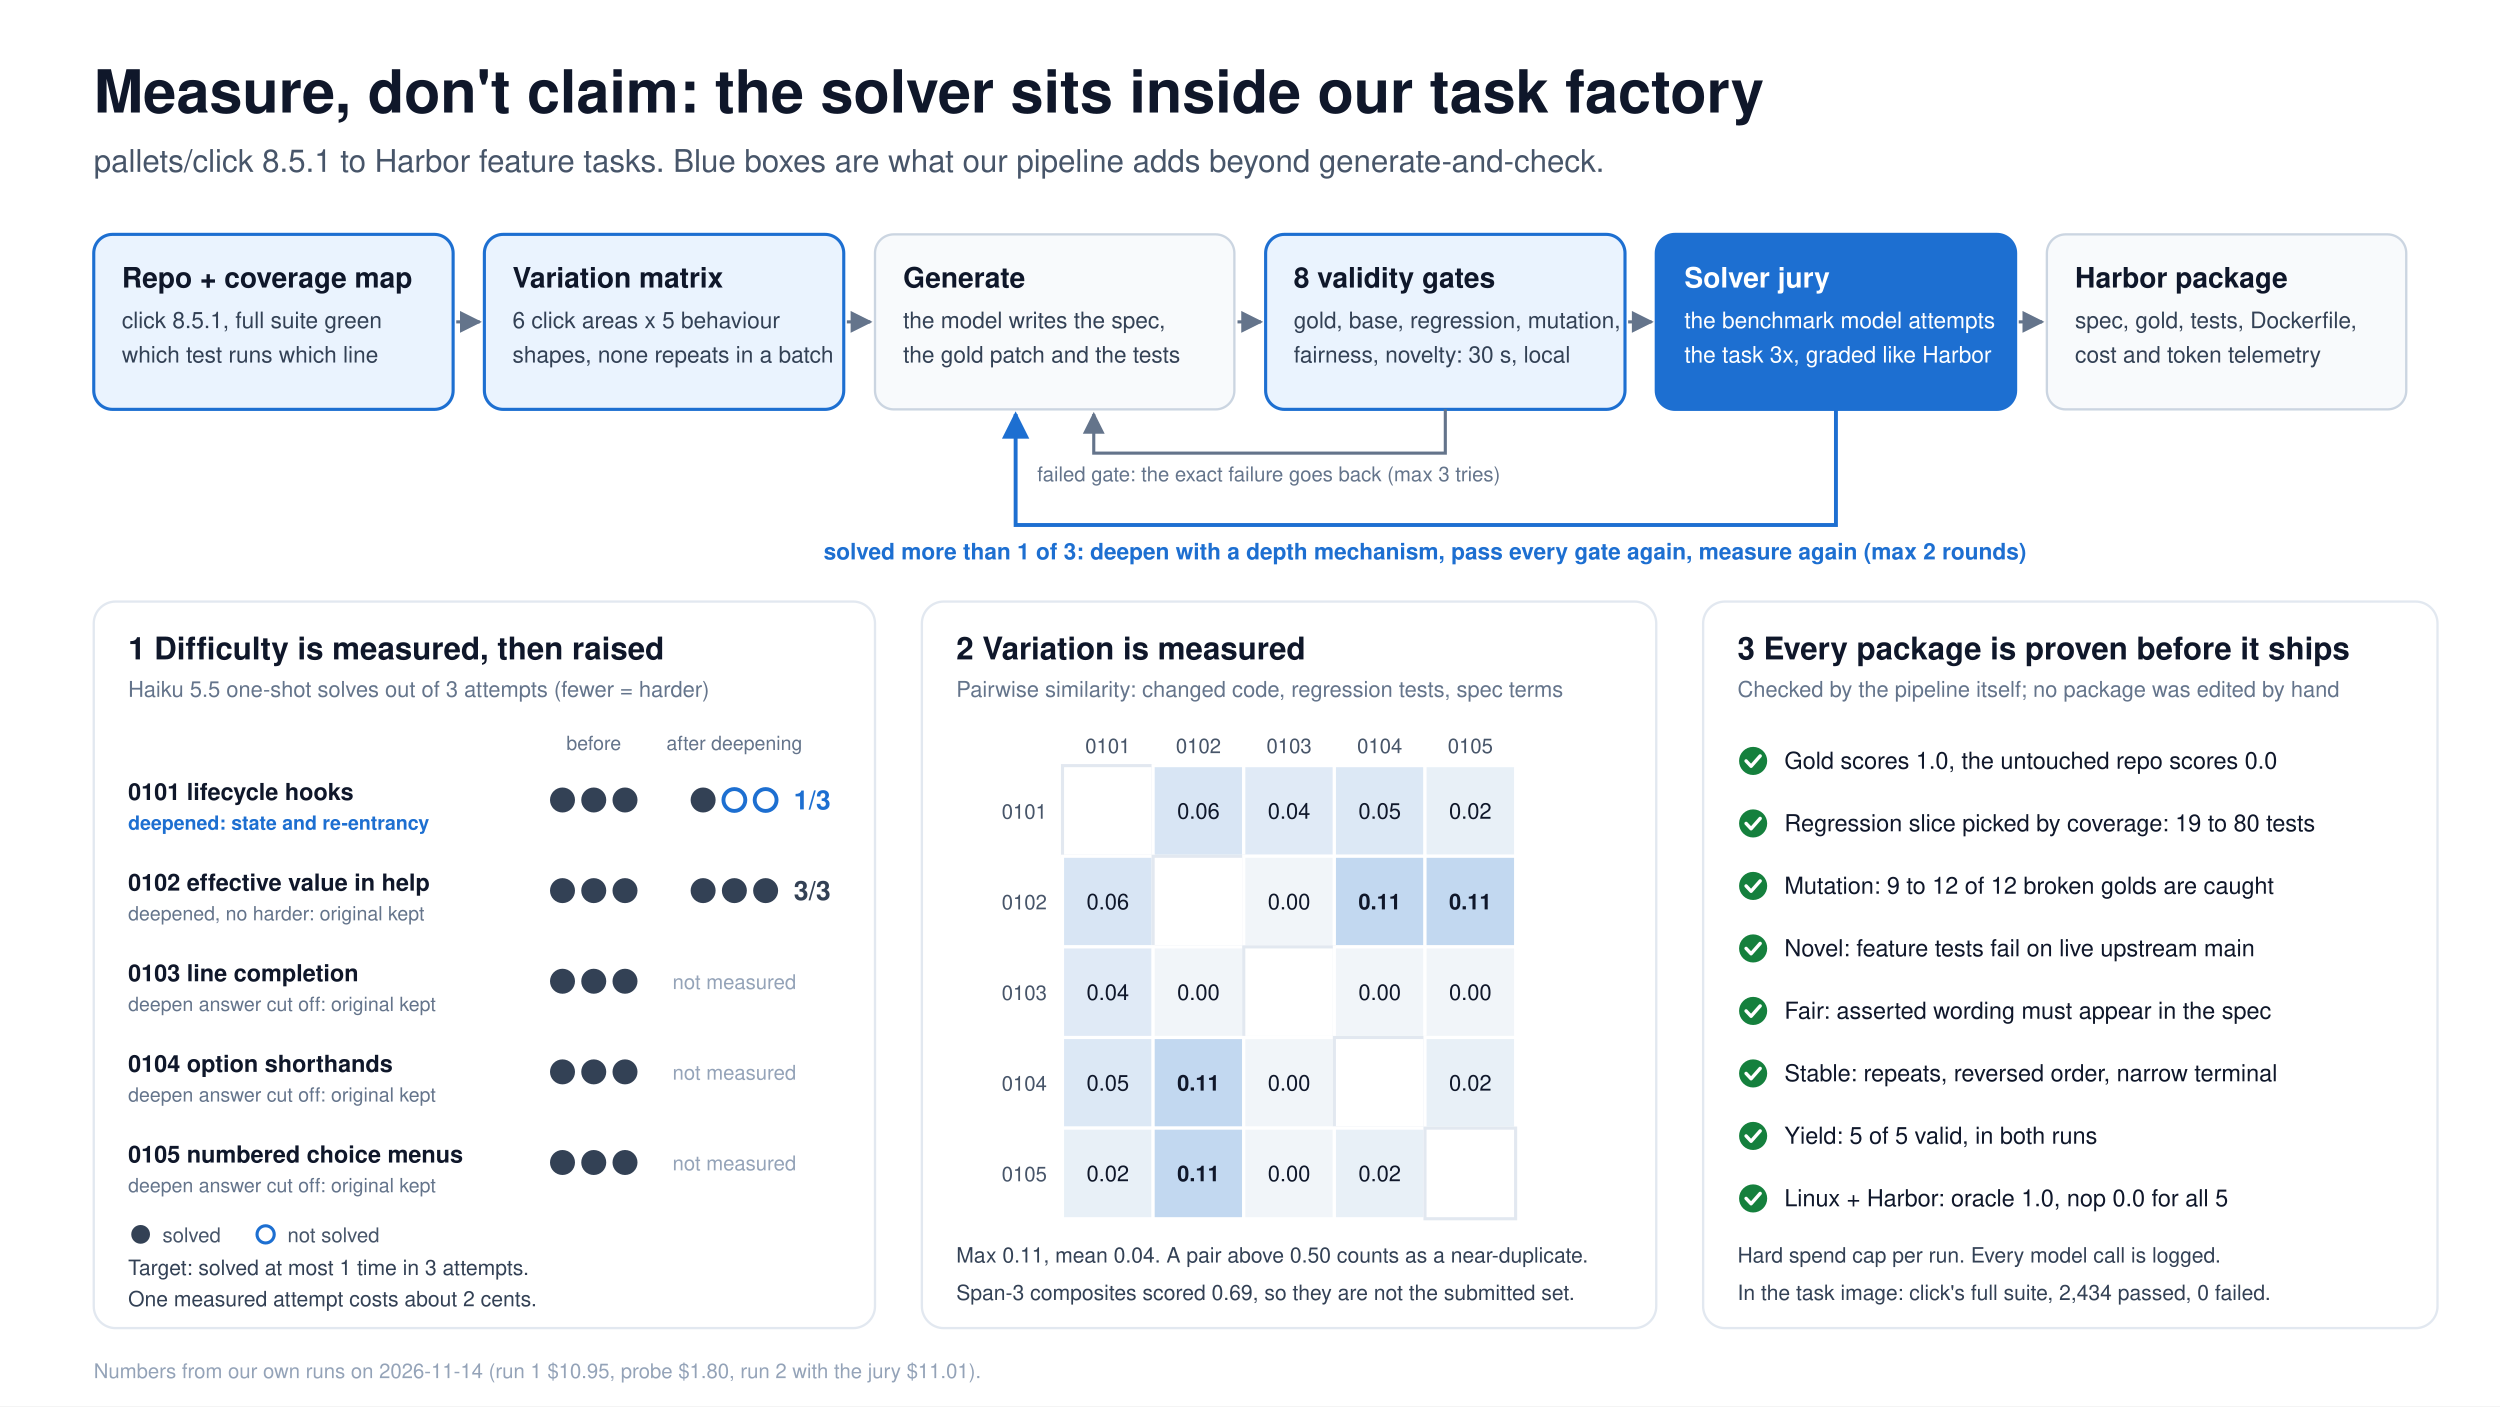
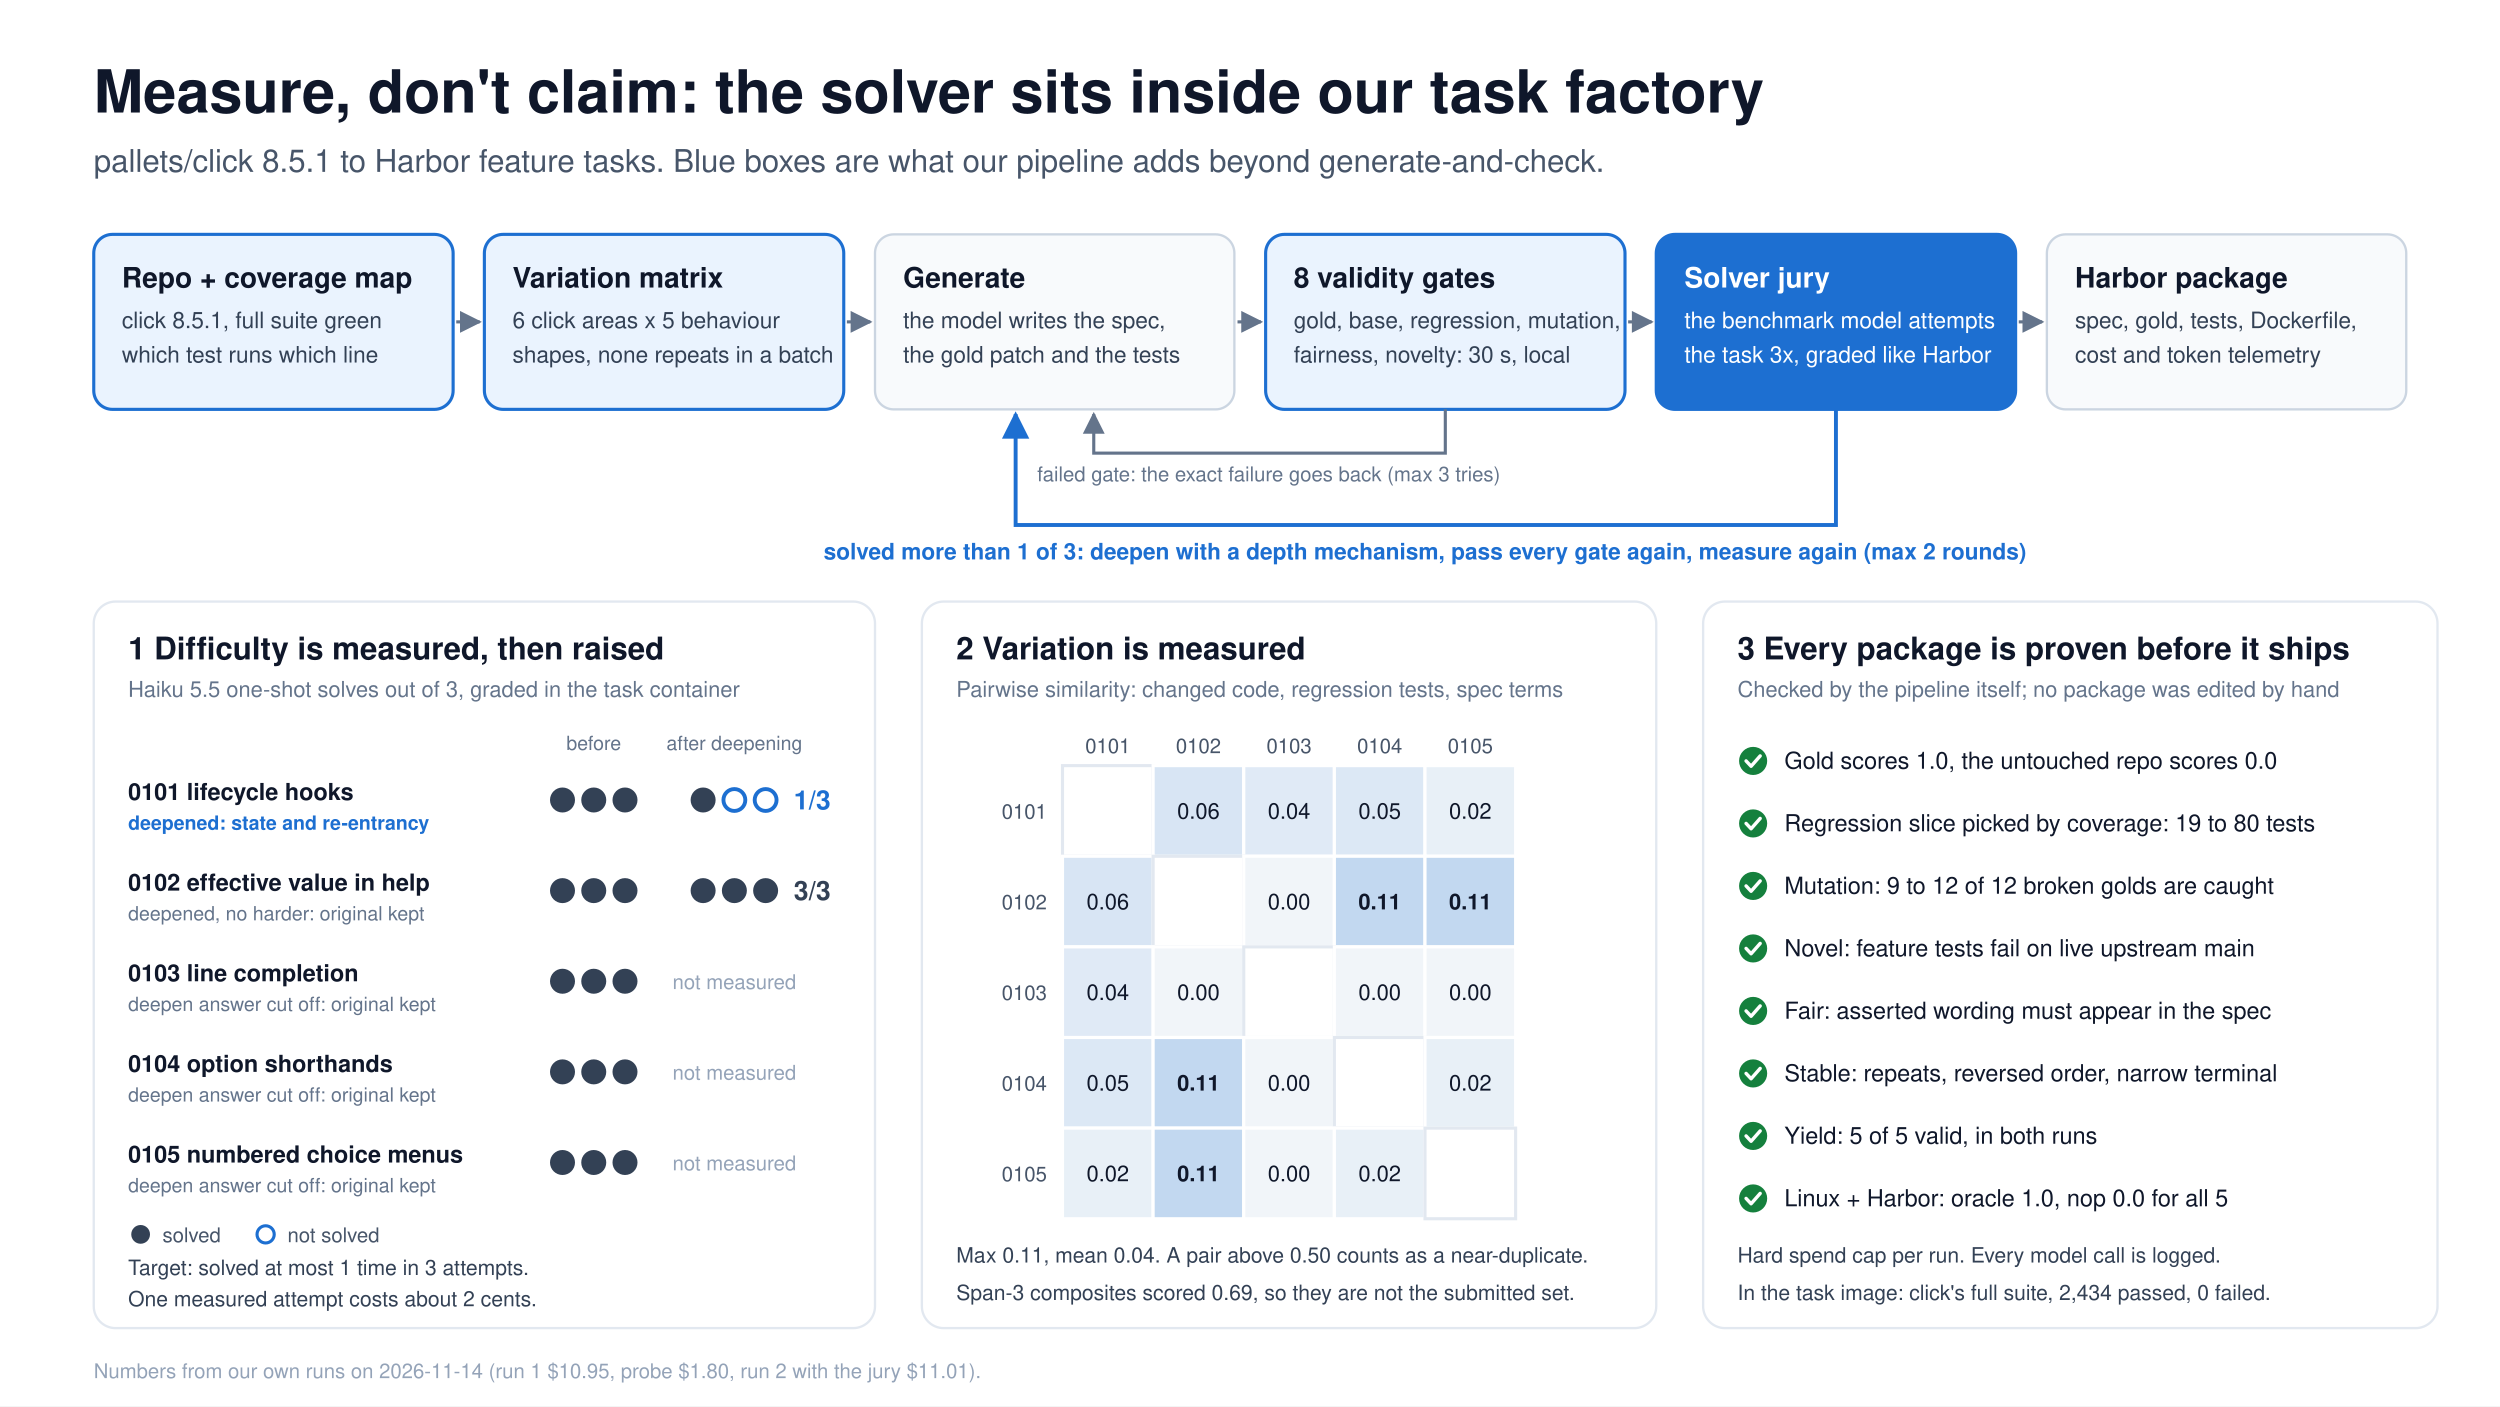
<svg xmlns="http://www.w3.org/2000/svg" viewBox="0 0 1600 900" width="1600" height="900" font-family="Segoe UI, Helvetica, Arial, sans-serif">
  <defs>
    <marker id="arrow" viewBox="0 0 10 10" refX="9" refY="5" markerWidth="7" markerHeight="7" orient="auto-start-reverse">
      <path d="M0 0L10 5L0 10z" fill="#64748B" />
    </marker>
    <marker id="arrowBlue" viewBox="0 0 10 10" refX="9" refY="5" markerWidth="7" markerHeight="7" orient="auto-start-reverse">
      <path d="M0 0L10 5L0 10z" fill="#1D6FD1" />
    </marker>
  </defs>
  <rect width="1600" height="900" fill="#FFFFFF" />
  <text x="60" y="72" font-size="38" font-weight="700" fill="#0F172A">Measure, don't claim: the solver sits inside our task factory</text>
  <text x="60" y="110" font-size="20" fill="#475569">pallets/click 8.5.1 to Harbor feature tasks. Blue boxes are what our pipeline adds beyond generate-and-check.</text>
  <g font-size="14.5" fill="#334155">
    <rect x="60" y="150" width="230" height="112" rx="12" fill="#EAF3FE" stroke="#1D6FD1" stroke-width="2" />
    <text x="78" y="184" font-size="18" font-weight="700" fill="#0F172A">Repo + coverage map</text>
    <text x="78" y="210">click 8.5.1, full suite green</text>
    <text x="78" y="232">which test runs which line</text>
    <rect x="310" y="150" width="230" height="112" rx="12" fill="#EAF3FE" stroke="#1D6FD1" stroke-width="2" />
    <text x="328" y="184" font-size="18" font-weight="700" fill="#0F172A">Variation matrix</text>
    <text x="328" y="210">6 click areas x 5 behaviour</text>
    <text x="328" y="232">shapes, none repeats in a batch</text>
    <rect x="560" y="150" width="230" height="112" rx="12" fill="#F8FAFC" stroke="#CBD5E1" stroke-width="1.5" />
    <text x="578" y="184" font-size="18" font-weight="700" fill="#0F172A">Generate</text>
    <text x="578" y="210">the model writes the spec,</text>
    <text x="578" y="232">the gold patch and the tests</text>
    <rect x="810" y="150" width="230" height="112" rx="12" fill="#EAF3FE" stroke="#1D6FD1" stroke-width="2" />
    <text x="828" y="184" font-size="18" font-weight="700" fill="#0F172A">8 validity gates</text>
    <text x="828" y="210">gold, base, regression, mutation,</text>
    <text x="828" y="232">fairness, novelty: 30 s, local</text>
    <rect x="1060" y="150" width="230" height="112" rx="12" fill="#1D6FD1" stroke="#1D6FD1" stroke-width="2" />
    <text x="1078" y="184" font-size="18" font-weight="700" fill="#FFFFFF">Solver jury</text>
    <text x="1078" y="210" fill="#FFFFFF">the benchmark model attempts</text>
    <text x="1078" y="232" fill="#FFFFFF">the task 3x, graded like Harbor</text>
    <rect x="1310" y="150" width="230" height="112" rx="12" fill="#F8FAFC" stroke="#CBD5E1" stroke-width="1.5" />
    <text x="1328" y="184" font-size="18" font-weight="700" fill="#0F172A">Harbor package</text>
    <text x="1328" y="210">spec, gold, tests, Dockerfile,</text>
    <text x="1328" y="232">cost and token telemetry</text>
  </g>
  <g stroke="#64748B" stroke-width="2" fill="none">
    <line x1="292" y1="206" x2="307" y2="206" marker-end="url(#arrow)" />
    <line x1="542" y1="206" x2="557" y2="206" marker-end="url(#arrow)" />
    <line x1="792" y1="206" x2="807" y2="206" marker-end="url(#arrow)" />
    <line x1="1042" y1="206" x2="1057" y2="206" marker-end="url(#arrow)" />
    <line x1="1292" y1="206" x2="1307" y2="206" marker-end="url(#arrow)" />
    <path d="M925 262 V290 H700 V265" marker-end="url(#arrow)" />
  </g>
  <text x="812" y="308" font-size="13" fill="#64748B" text-anchor="middle">failed gate: the exact failure goes back (max 3 tries)</text>
  <path d="M1175 262 V336 H650 V265" stroke="#1D6FD1" stroke-width="2.5" fill="none" marker-end="url(#arrowBlue)" />
  <text x="912" y="358" font-size="14.5" font-weight="600" fill="#1D6FD1" text-anchor="middle">solved more than 1 of 3: deepen with a depth mechanism, pass every gate again, measure again (max 2 rounds)</text>
  <rect x="60" y="385" width="500" height="465" rx="14" fill="#FFFFFF" stroke="#E2E8F0" stroke-width="1.5" />
  <text x="82" y="422" font-size="20" font-weight="700" fill="#0F172A">1  Difficulty is measured, then raised</text>
-   <text x="82" y="446" font-size="14" fill="#64748B">Haiku 5.5 one-shot solves out of 3 attempts (fewer = harder)</text>
+   <text x="82" y="446" font-size="14" fill="#64748B">Haiku 5.5 one-shot solves out of 3, graded in the task container</text>
  <text x="380" y="480" font-size="12.5" fill="#64748B" text-anchor="middle">before</text>
  <text x="470" y="480" font-size="12.5" fill="#64748B" text-anchor="middle">after deepening</text>
  <g font-size="15" fill="#0F172A">
    <text x="82" y="512" font-weight="700">0101 lifecycle hooks</text>
    <text x="82" y="531" font-size="12.5" fill="#1D6FD1" font-weight="600">deepened: state and re-entrancy</text>
    <circle cx="360" cy="512" r="8" fill="#334155" />
    <circle cx="380" cy="512" r="8" fill="#334155" />
    <circle cx="400" cy="512" r="8" fill="#334155" />
    <circle cx="450" cy="512" r="8" fill="#334155" />
    <circle cx="470" cy="512" r="7" fill="#FFFFFF" stroke="#1D6FD1" stroke-width="2.5" />
    <circle cx="490" cy="512" r="7" fill="#FFFFFF" stroke="#1D6FD1" stroke-width="2.5" />
    <text x="508" y="518" font-size="17" font-weight="700" fill="#1D6FD1">1/3</text>
    <text x="82" y="570" font-weight="700">0102 effective value in help</text>
    <text x="82" y="589" font-size="12.5" fill="#64748B">deepened, no harder: original kept</text>
    <circle cx="360" cy="570" r="8" fill="#334155" />
    <circle cx="380" cy="570" r="8" fill="#334155" />
    <circle cx="400" cy="570" r="8" fill="#334155" />
    <circle cx="450" cy="570" r="8" fill="#334155" />
    <circle cx="470" cy="570" r="8" fill="#334155" />
    <circle cx="490" cy="570" r="8" fill="#334155" />
    <text x="508" y="576" font-size="17" font-weight="700" fill="#334155">3/3</text>
    <text x="82" y="628" font-weight="700">0103 line completion</text>
    <text x="82" y="647" font-size="12.5" fill="#64748B">deepen answer cut off: original kept</text>
    <circle cx="360" cy="628" r="8" fill="#334155" />
    <circle cx="380" cy="628" r="8" fill="#334155" />
    <circle cx="400" cy="628" r="8" fill="#334155" />
    <text x="470" y="633" font-size="13" fill="#94A3B8" text-anchor="middle">not measured</text>
    <text x="82" y="686" font-weight="700">0104 option shorthands</text>
    <text x="82" y="705" font-size="12.5" fill="#64748B">deepen answer cut off: original kept</text>
    <circle cx="360" cy="686" r="8" fill="#334155" />
    <circle cx="380" cy="686" r="8" fill="#334155" />
    <circle cx="400" cy="686" r="8" fill="#334155" />
    <text x="470" y="691" font-size="13" fill="#94A3B8" text-anchor="middle">not measured</text>
    <text x="82" y="744" font-weight="700">0105 numbered choice menus</text>
    <text x="82" y="763" font-size="12.5" fill="#64748B">deepen answer cut off: original kept</text>
    <circle cx="360" cy="744" r="8" fill="#334155" />
    <circle cx="380" cy="744" r="8" fill="#334155" />
    <circle cx="400" cy="744" r="8" fill="#334155" />
    <text x="470" y="749" font-size="13" fill="#94A3B8" text-anchor="middle">not measured</text>
  </g>
  <circle cx="90" cy="790" r="6" fill="#334155" />
  <text x="104" y="795" font-size="13" fill="#475569">solved</text>
  <circle cx="170" cy="790" r="5.5" fill="#FFFFFF" stroke="#1D6FD1" stroke-width="2" />
  <text x="184" y="795" font-size="13" fill="#475569">not solved</text>
  <text x="82" y="816" font-size="13.5" fill="#334155">Target: solved at most 1 time in 3 attempts.</text>
  <text x="82" y="836" font-size="13.5" fill="#334155">One measured attempt costs about 2 cents.</text>
  <rect x="590" y="385" width="470" height="465" rx="14" fill="#FFFFFF" stroke="#E2E8F0" stroke-width="1.5" />
  <text x="612" y="422" font-size="20" font-weight="700" fill="#0F172A">2  Variation is measured</text>
  <text x="612" y="446" font-size="14" fill="#64748B">Pairwise similarity: changed code, regression tests, spec terms</text>
  <g font-size="13" fill="#475569" text-anchor="middle">
    <text x="709" y="482">0101</text>
    <text x="767" y="482">0102</text>
    <text x="825" y="482">0103</text>
    <text x="883" y="482">0104</text>
    <text x="941" y="482">0105</text>
  </g>
  <g font-size="13" fill="#475569" text-anchor="end">
    <text x="670" y="524">0101</text>
    <text x="670" y="582">0102</text>
    <text x="670" y="640">0103</text>
    <text x="670" y="698">0104</text>
    <text x="670" y="756">0105</text>
  </g>
  <g stroke="#FFFFFF" stroke-width="2">
    <rect x="680" y="490" width="58" height="58" fill="#FFFFFF" stroke="#E2E8F0" />
    <rect x="738" y="490" width="58" height="58" fill="#D8E5F4" />
    <rect x="796" y="490" width="58" height="58" fill="#E0EAF6" />
    <rect x="854" y="490" width="58" height="58" fill="#DCE8F5" />
    <rect x="912" y="490" width="58" height="58" fill="#E8F0F7" />
    <rect x="680" y="548" width="58" height="58" fill="#D8E5F4" />
    <rect x="738" y="548" width="58" height="58" fill="#FFFFFF" stroke="#E2E8F0" />
    <rect x="796" y="548" width="58" height="58" fill="#F1F5F9" />
    <rect x="854" y="548" width="58" height="58" fill="#C2D8F0" />
    <rect x="912" y="548" width="58" height="58" fill="#C2D8F0" />
    <rect x="680" y="606" width="58" height="58" fill="#E0EAF6" />
    <rect x="738" y="606" width="58" height="58" fill="#F1F5F9" />
    <rect x="796" y="606" width="58" height="58" fill="#FFFFFF" stroke="#E2E8F0" />
    <rect x="854" y="606" width="58" height="58" fill="#F1F5F9" />
    <rect x="912" y="606" width="58" height="58" fill="#F1F5F9" />
    <rect x="680" y="664" width="58" height="58" fill="#DCE8F5" />
    <rect x="738" y="664" width="58" height="58" fill="#C2D8F0" />
    <rect x="796" y="664" width="58" height="58" fill="#F1F5F9" />
    <rect x="854" y="664" width="58" height="58" fill="#FFFFFF" stroke="#E2E8F0" />
    <rect x="912" y="664" width="58" height="58" fill="#E8F0F7" />
    <rect x="680" y="722" width="58" height="58" fill="#E8F0F7" />
    <rect x="738" y="722" width="58" height="58" fill="#C2D8F0" />
    <rect x="796" y="722" width="58" height="58" fill="#F1F5F9" />
    <rect x="854" y="722" width="58" height="58" fill="#E8F0F7" />
    <rect x="912" y="722" width="58" height="58" fill="#FFFFFF" stroke="#E2E8F0" />
  </g>
  <g font-size="14" fill="#0F172A" text-anchor="middle">
    <text x="767" y="524">0.06</text>
    <text x="825" y="524">0.04</text>
    <text x="883" y="524">0.05</text>
    <text x="941" y="524">0.02</text>
    <text x="709" y="582">0.06</text>
    <text x="825" y="582">0.00</text>
    <text x="883" y="582" font-weight="700">0.11</text>
    <text x="941" y="582" font-weight="700">0.11</text>
    <text x="709" y="640">0.04</text>
    <text x="767" y="640">0.00</text>
    <text x="883" y="640">0.00</text>
    <text x="941" y="640">0.00</text>
    <text x="709" y="698">0.05</text>
    <text x="767" y="698" font-weight="700">0.11</text>
    <text x="825" y="698">0.00</text>
    <text x="941" y="698">0.02</text>
    <text x="709" y="756">0.02</text>
    <text x="767" y="756" font-weight="700">0.11</text>
    <text x="825" y="756">0.00</text>
    <text x="883" y="756">0.02</text>
  </g>
  <text x="612" y="808" font-size="13.5" fill="#334155">Max 0.11, mean 0.04. A pair above 0.50 counts as a near-duplicate.</text>
  <text x="612" y="832" font-size="13.5" fill="#334155">Span-3 composites scored 0.69, so they are not the submitted set.</text>
  <rect x="1090" y="385" width="470" height="465" rx="14" fill="#FFFFFF" stroke="#E2E8F0" stroke-width="1.5" />
  <text x="1112" y="422" font-size="20" font-weight="700" fill="#0F172A">3  Every package is proven before it ships</text>
  <text x="1112" y="446" font-size="14" fill="#64748B">Checked by the pipeline itself; no package was edited by hand</text>
  <g font-size="15" fill="#0F172A">
    <g fill="#15803D">
      <circle cx="1122" cy="487" r="9" />
      <circle cx="1122" cy="527" r="9" />
      <circle cx="1122" cy="567" r="9" />
      <circle cx="1122" cy="607" r="9" />
      <circle cx="1122" cy="647" r="9" />
      <circle cx="1122" cy="687" r="9" />
      <circle cx="1122" cy="727" r="9" />
      <circle cx="1122" cy="767" r="9" />
    </g>
    <g stroke="#FFFFFF" stroke-width="2.2" fill="none" stroke-linecap="round" stroke-linejoin="round">
      <path d="M1117.5 487 l3.2 3.4 l5.8 -6.6" />
      <path d="M1117.5 527 l3.2 3.4 l5.8 -6.6" />
      <path d="M1117.5 567 l3.2 3.4 l5.8 -6.6" />
      <path d="M1117.5 607 l3.2 3.4 l5.8 -6.6" />
      <path d="M1117.5 647 l3.2 3.4 l5.8 -6.6" />
      <path d="M1117.5 687 l3.2 3.4 l5.8 -6.6" />
      <path d="M1117.5 727 l3.2 3.4 l5.8 -6.6" />
      <path d="M1117.5 767 l3.2 3.4 l5.8 -6.6" />
    </g>
    <text x="1142" y="492">Gold scores 1.0, the untouched repo scores 0.0</text>
    <text x="1142" y="532">Regression slice picked by coverage: 19 to 80 tests</text>
    <text x="1142" y="572">Mutation: 9 to 12 of 12 broken golds are caught</text>
    <text x="1142" y="612">Novel: feature tests fail on live upstream main</text>
    <text x="1142" y="652">Fair: asserted wording must appear in the spec</text>
    <text x="1142" y="692">Stable: repeats, reversed order, narrow terminal</text>
    <text x="1142" y="732">Yield: 5 of 5 valid, in both runs</text>
    <text x="1142" y="772">Linux + Harbor: oracle 1.0, nop 0.0 for all 5</text>
  </g>
  <text x="1112" y="808" font-size="13.5" fill="#334155">Hard spend cap per run. Every model call is logged.</text>
  <text x="1112" y="832" font-size="13.5" fill="#334155">In the task image: click's full suite, 2,434 passed, 0 failed.</text>
  <text x="60" y="882" font-size="13" fill="#94A3B8">Numbers from our own runs on 2026-11-14 (run 1 $10.95, probe $1.80, run 2 with the jury $11.01).</text>
</svg>
